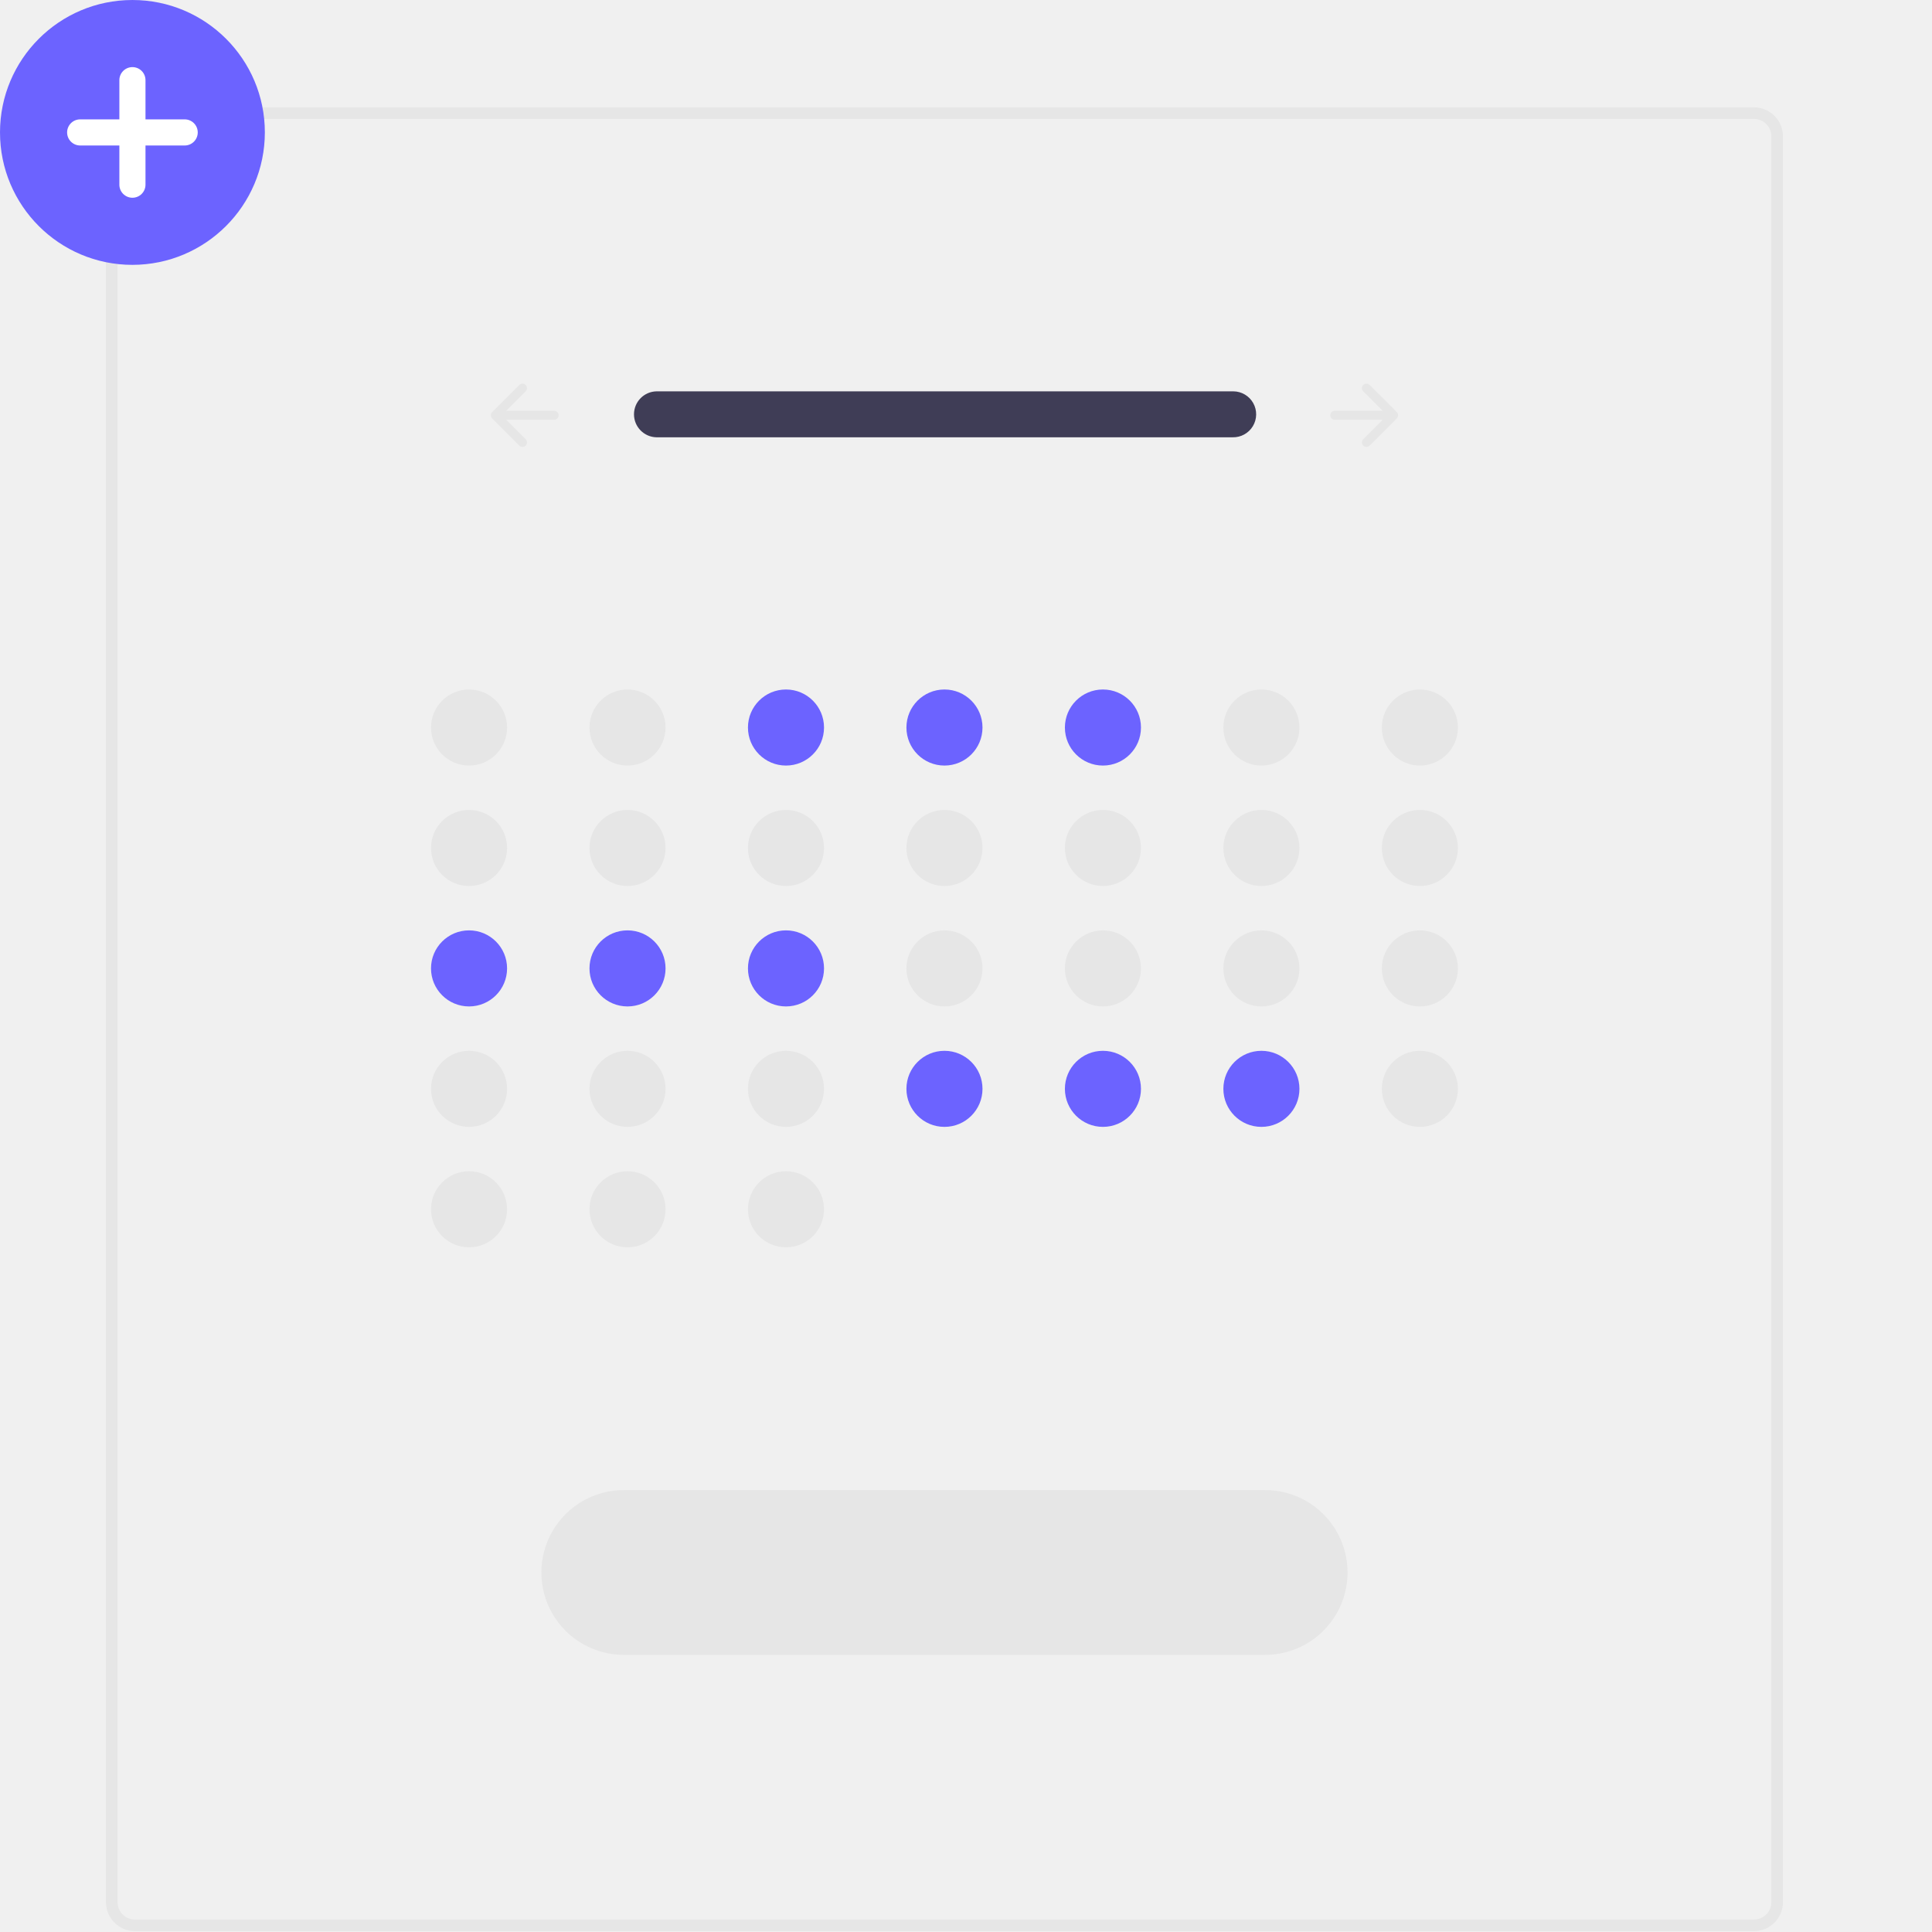
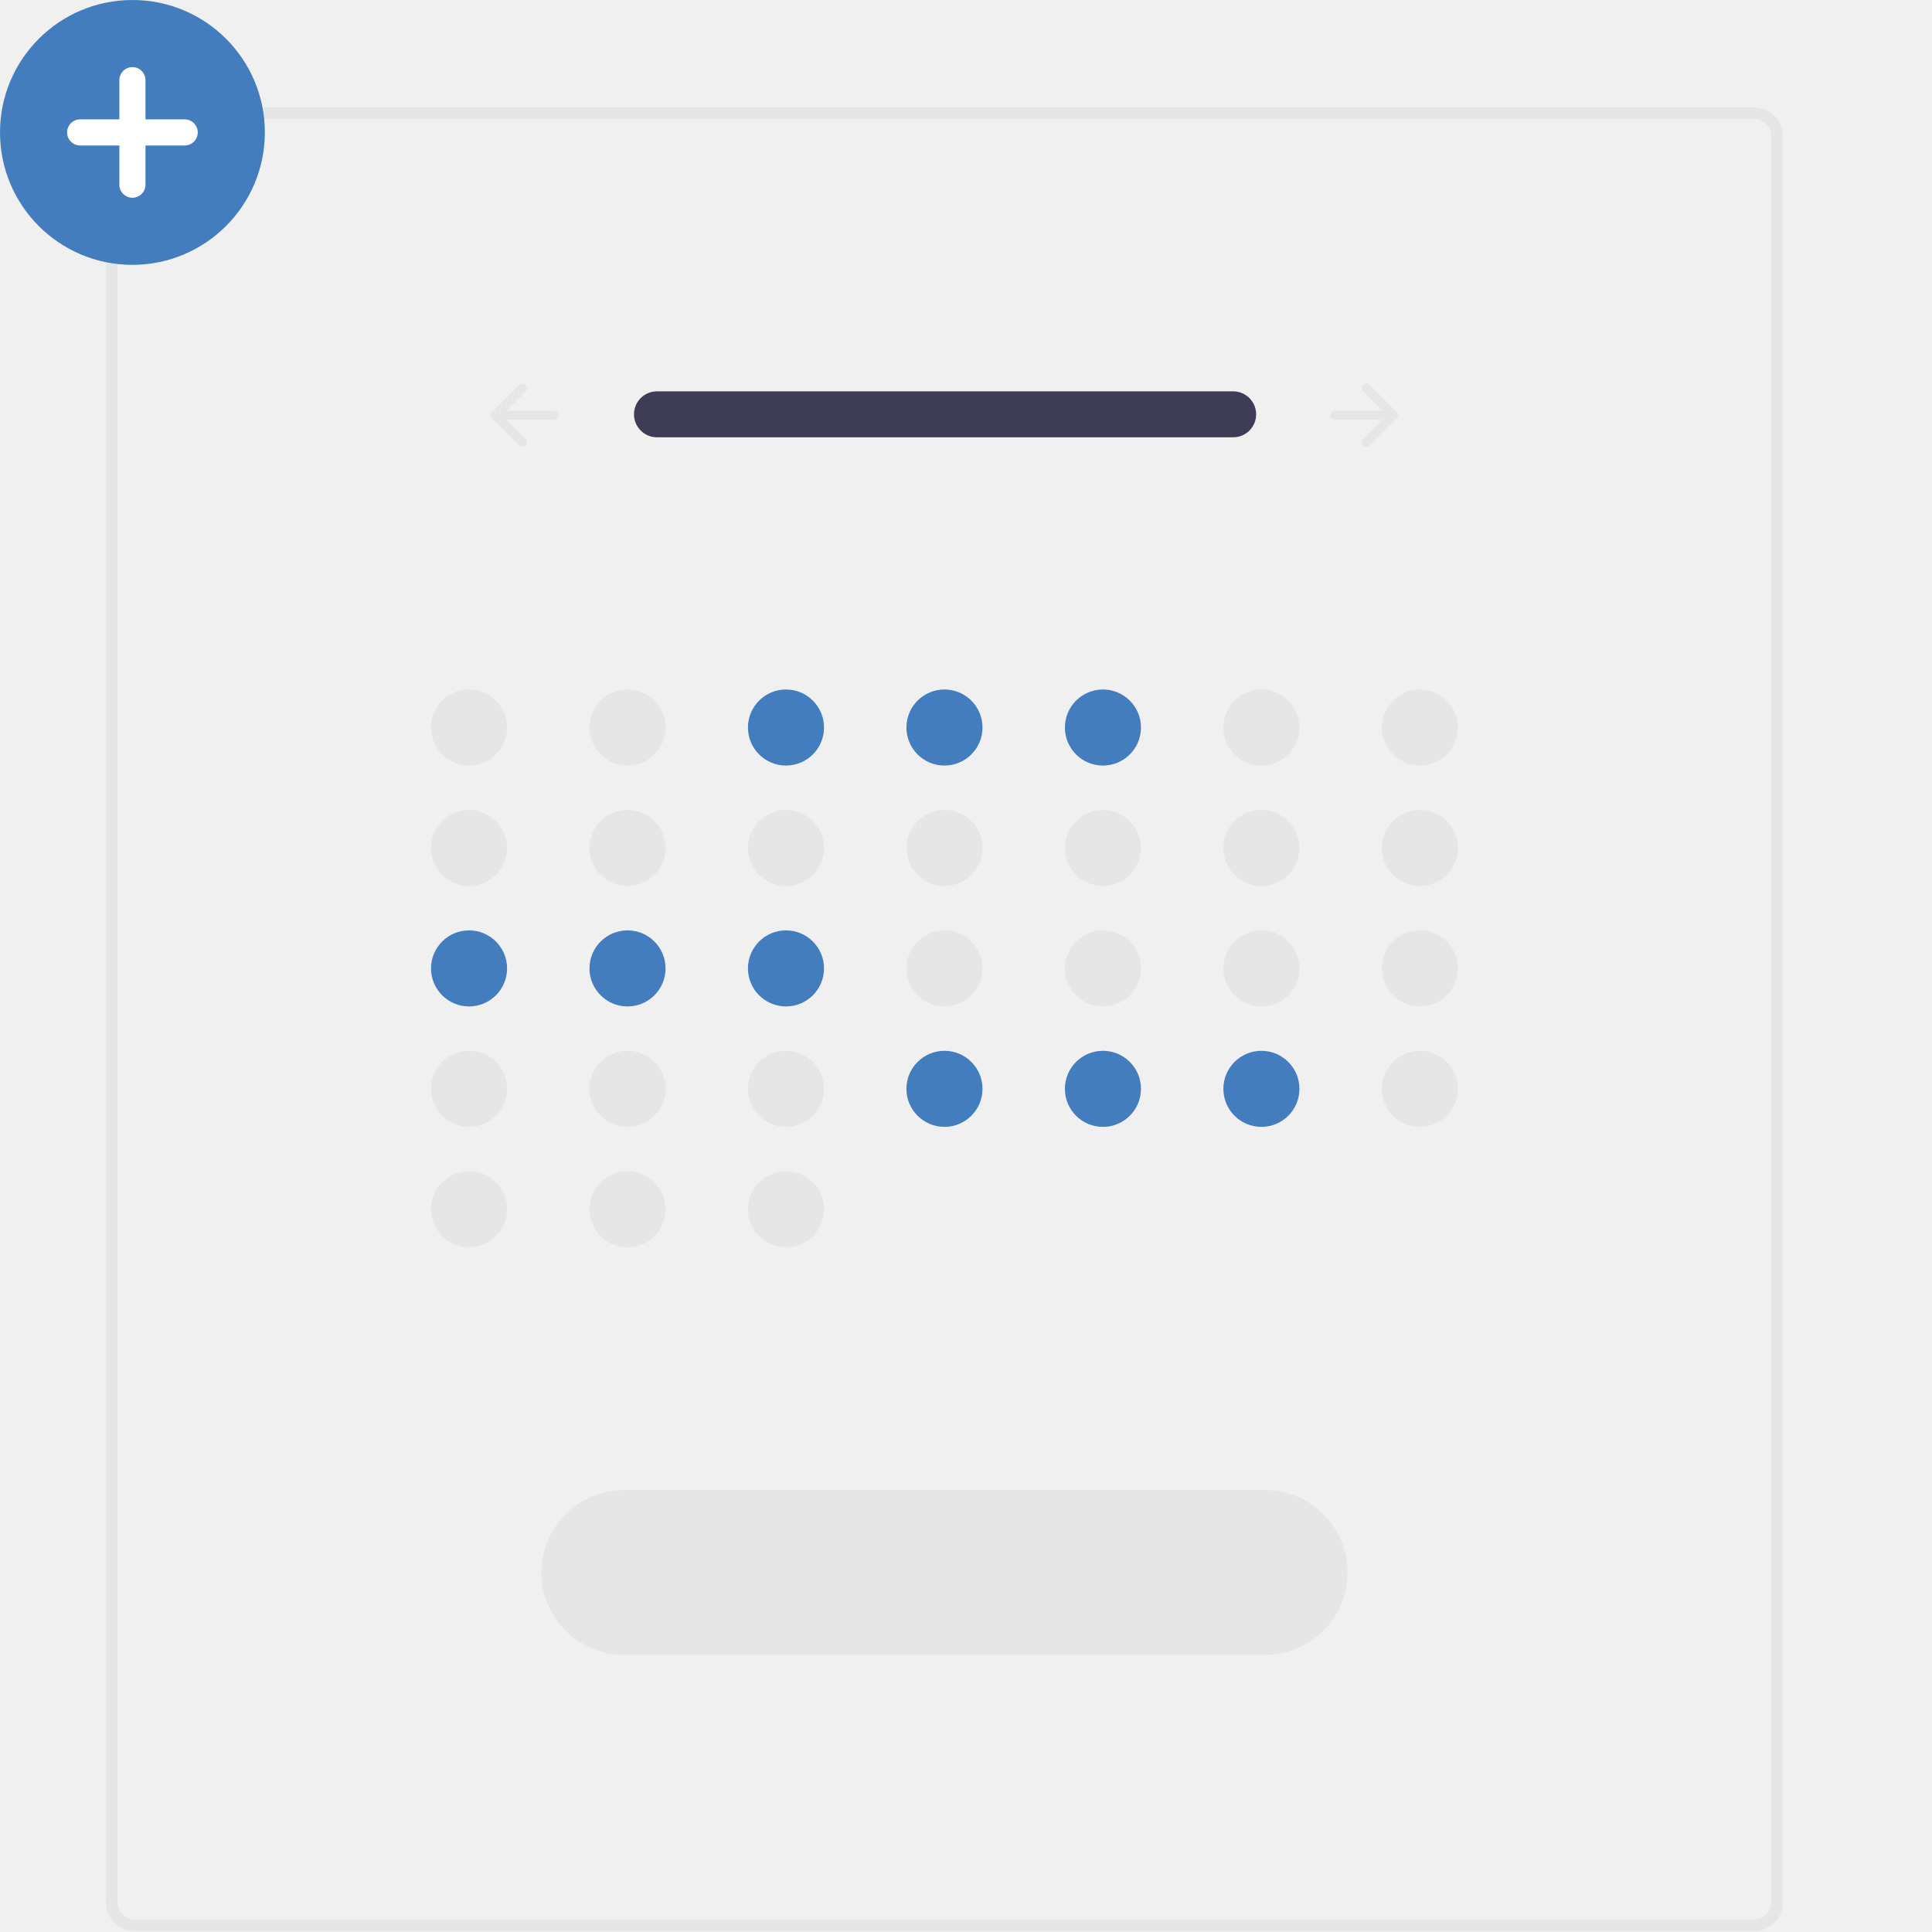
<svg xmlns="http://www.w3.org/2000/svg" id="b3610dfe-b8fa-4701-9393-2c36a069038b" data-name="Layer 1" width="500" height="500" viewBox="0 0 500 500">
  <path d="M666.153,612.384h-419a7.508,7.508,0,0,1-7.5-7.5v-457a7.508,7.508,0,0,1,7.5-7.5h419a7.508,7.508,0,0,1,7.5,7.5v457A7.508,7.508,0,0,1,666.153,612.384Zm-419-469a4.505,4.505,0,0,0-4.5,4.5v457a4.505,4.505,0,0,0,4.5,4.5h419a4.505,4.505,0,0,0,4.5-4.5v-457a4.505,4.505,0,0,0-4.5-4.5Z" transform="translate(-212.2275 -112.6038)" fill="#e6e6e6" />
  <circle cx="121.388" cy="188.283" r="9.843" fill="#e6e6e6" />
  <circle cx="162.401" cy="188.283" r="9.843" fill="#e6e6e6" />
-   <circle cx="203.413" cy="188.283" r="9.843" fill="#6c63ff" />
-   <circle cx="244.426" cy="188.283" r="9.843" fill="#6c63ff" />
-   <circle cx="285.438" cy="188.283" r="9.843" fill="#6c63ff" />
+   <circle cx="203.413" cy="188.283" r="9.843" fill="#447DBE" />
+   <circle cx="244.426" cy="188.283" r="9.843" fill="#447DBE" />
+   <circle cx="285.438" cy="188.283" r="9.843" fill="#447DBE" />
  <circle cx="326.451" cy="188.283" r="9.843" fill="#e6e6e6" />
  <circle cx="367.464" cy="188.283" r="9.843" fill="#e6e6e6" />
  <circle cx="121.388" cy="219.453" r="9.843" fill="#e6e6e6" />
  <circle cx="162.401" cy="219.453" r="9.843" fill="#e6e6e6" />
  <circle cx="203.413" cy="219.453" r="9.843" fill="#e6e6e6" />
  <circle cx="244.426" cy="219.453" r="9.843" fill="#e6e6e6" />
  <circle cx="285.438" cy="219.453" r="9.843" fill="#e6e6e6" />
  <circle cx="326.451" cy="219.453" r="9.843" fill="#e6e6e6" />
  <circle cx="367.464" cy="219.453" r="9.843" fill="#e6e6e6" />
-   <circle cx="121.388" cy="250.622" r="9.843" fill="#6c63ff" />
-   <circle cx="162.401" cy="250.622" r="9.843" fill="#6c63ff" />
-   <circle cx="203.413" cy="250.622" r="9.843" fill="#6c63ff" />
+   <circle cx="121.388" cy="250.622" r="9.843" fill="#447DBE" />
+   <circle cx="162.401" cy="250.622" r="9.843" fill="#447DBE" />
+   <circle cx="203.413" cy="250.622" r="9.843" fill="#447DBE" />
  <circle cx="244.426" cy="250.622" r="9.843" fill="#e6e6e6" />
  <circle cx="285.438" cy="250.622" r="9.843" fill="#e6e6e6" />
  <circle cx="326.451" cy="250.622" r="9.843" fill="#e6e6e6" />
  <circle cx="367.464" cy="250.622" r="9.843" fill="#e6e6e6" />
  <circle cx="121.388" cy="281.792" r="9.843" fill="#e6e6e6" />
  <circle cx="162.401" cy="281.792" r="9.843" fill="#e6e6e6" />
  <circle cx="121.388" cy="312.962" r="9.843" fill="#e6e6e6" />
  <circle cx="162.401" cy="312.962" r="9.843" fill="#e6e6e6" />
  <circle cx="203.413" cy="312.962" r="9.843" fill="#e6e6e6" />
  <circle cx="203.413" cy="281.792" r="9.843" fill="#e6e6e6" />
-   <circle cx="244.426" cy="281.792" r="9.843" fill="#6c63ff" />
-   <circle cx="285.438" cy="281.792" r="9.843" fill="#6c63ff" />
-   <circle cx="326.451" cy="281.792" r="9.843" fill="#6c63ff" />
+   <circle cx="244.426" cy="281.792" r="9.843" fill="#447DBE" />
+   <circle cx="285.438" cy="281.792" r="9.843" fill="#447DBE" />
+   <circle cx="326.451" cy="281.792" r="9.843" fill="#447DBE" />
  <circle cx="367.464" cy="281.792" r="9.843" fill="#e6e6e6" />
  <path id="a332a05d-d774-4fd2-8531-ab97682a63e9" data-name="Path 40" d="M382.142,213.883a5.947,5.947,0,0,0,0,11.892H531.228a5.947,5.947,0,1,0,.195-11.892q-.098-.002-.195,0Z" transform="translate(-212.2275 -112.6038)" fill="#3f3d56" />
  <path d="M565.037,212.227a1.17,1.17,0,0,0,0,1.655l5.023,5.023H557.674a1.17,1.17,0,0,0,0,2.34h12.386l-5.023,5.023a1.17,1.17,0,1,0,1.655,1.655l7.02-7.02a1.17,1.17,0,0,0,0-1.655l-7.02-7.02A1.17,1.17,0,0,0,565.037,212.227Z" transform="translate(-212.2275 -112.6038)" fill="#e6e6e6" />
  <path d="M348.27,212.227a1.17,1.17,0,0,1,0,1.655l-5.023,5.023h12.386a1.17,1.17,0,1,1,0,2.34H343.247l5.023,5.023a1.17,1.17,0,0,1-1.655,1.655l-7.02-7.02a1.17,1.17,0,0,1,0-1.655l7.02-7.02A1.17,1.17,0,0,1,348.27,212.227Z" transform="translate(-212.2275 -112.6038)" fill="#e6e6e6" />
  <path d="M373.808,498.231a21.327,21.327,0,1,0,0,42.653H539.499a21.327,21.327,0,1,0,0-42.653Z" transform="translate(-212.2275 -112.6038)" fill="#e6e6e6" />
-   <path d="M246.5,181.149a34.272,34.272,0,1,1,34.272-34.272A34.311,34.311,0,0,1,246.5,181.149Z" transform="translate(-212.2275 -112.6038)" fill="#6c63ff" />
+   <path d="M246.5,181.149a34.272,34.272,0,1,1,34.272-34.272A34.311,34.311,0,0,1,246.5,181.149Z" transform="translate(-212.2275 -112.6038)" fill="#447DBE" />
  <path d="M260.023,143.496H249.881V133.353a3.381,3.381,0,1,0-6.762,0v10.142H232.977a3.381,3.381,0,0,0,0,6.762h10.142v10.142a3.381,3.381,0,0,0,6.762,0V150.257H260.023a3.381,3.381,0,1,0,0-6.762Z" transform="translate(-212.2275 -112.6038)" fill="#fff" />
</svg>
